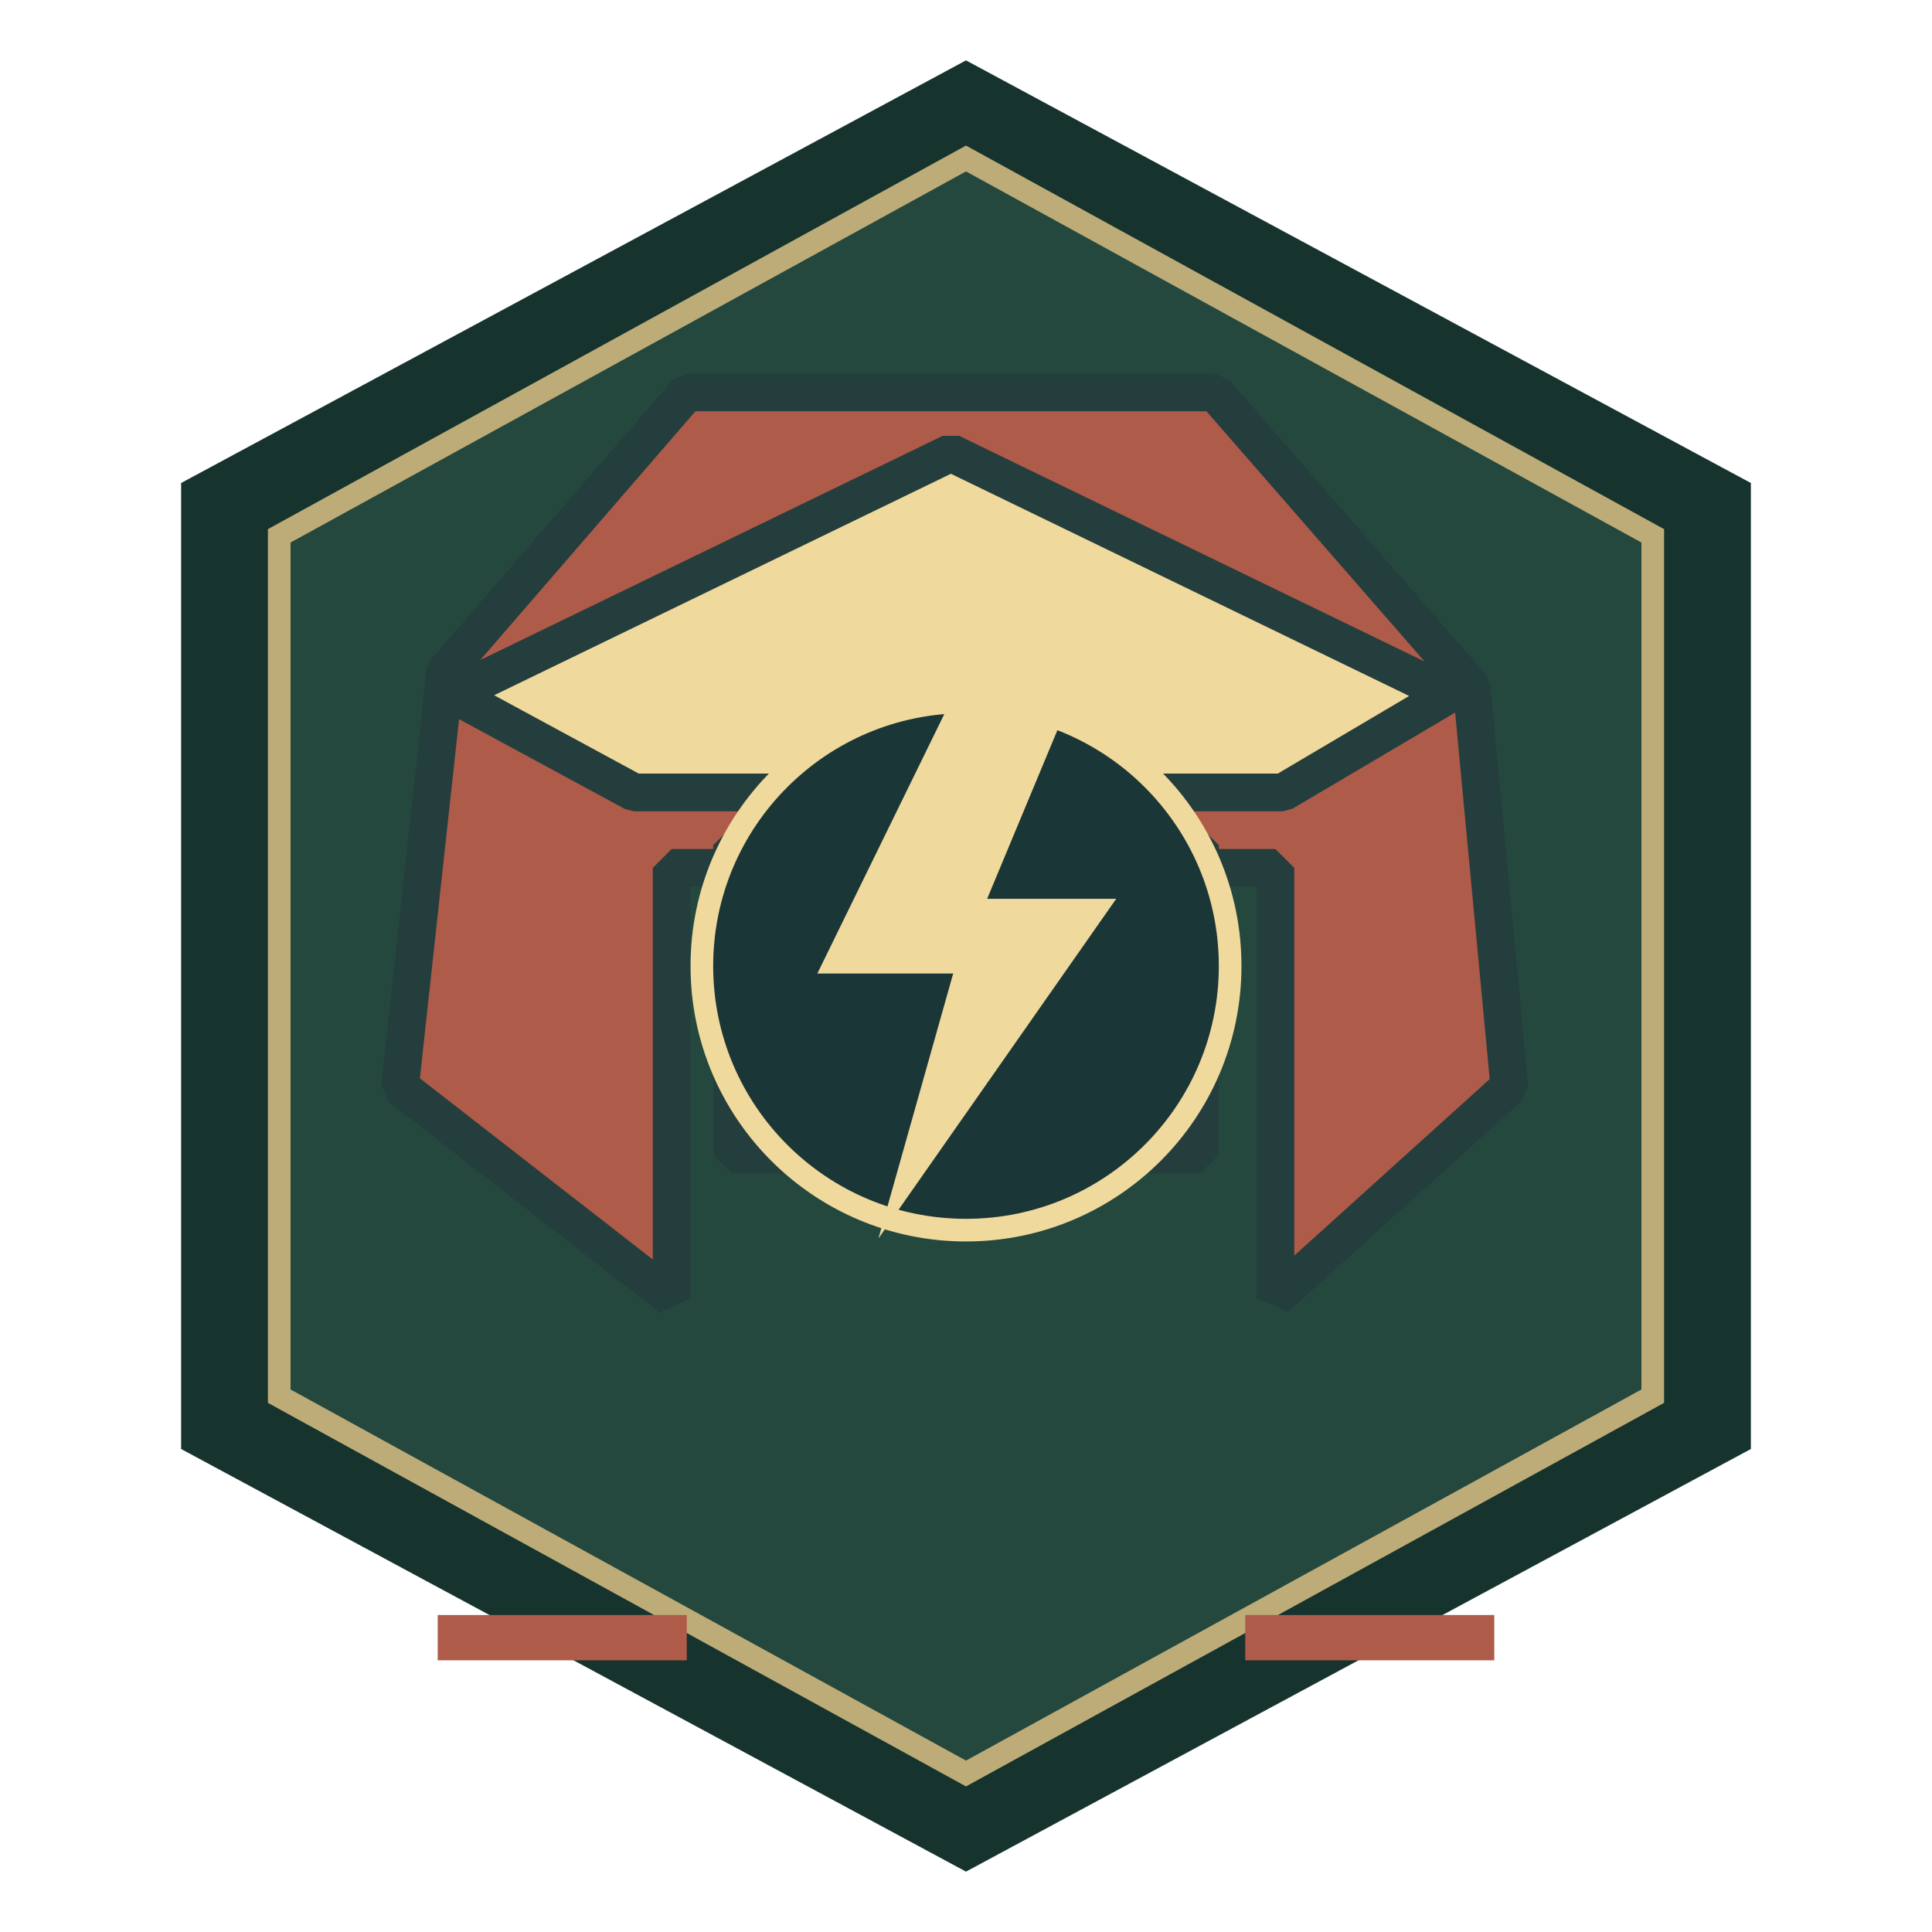
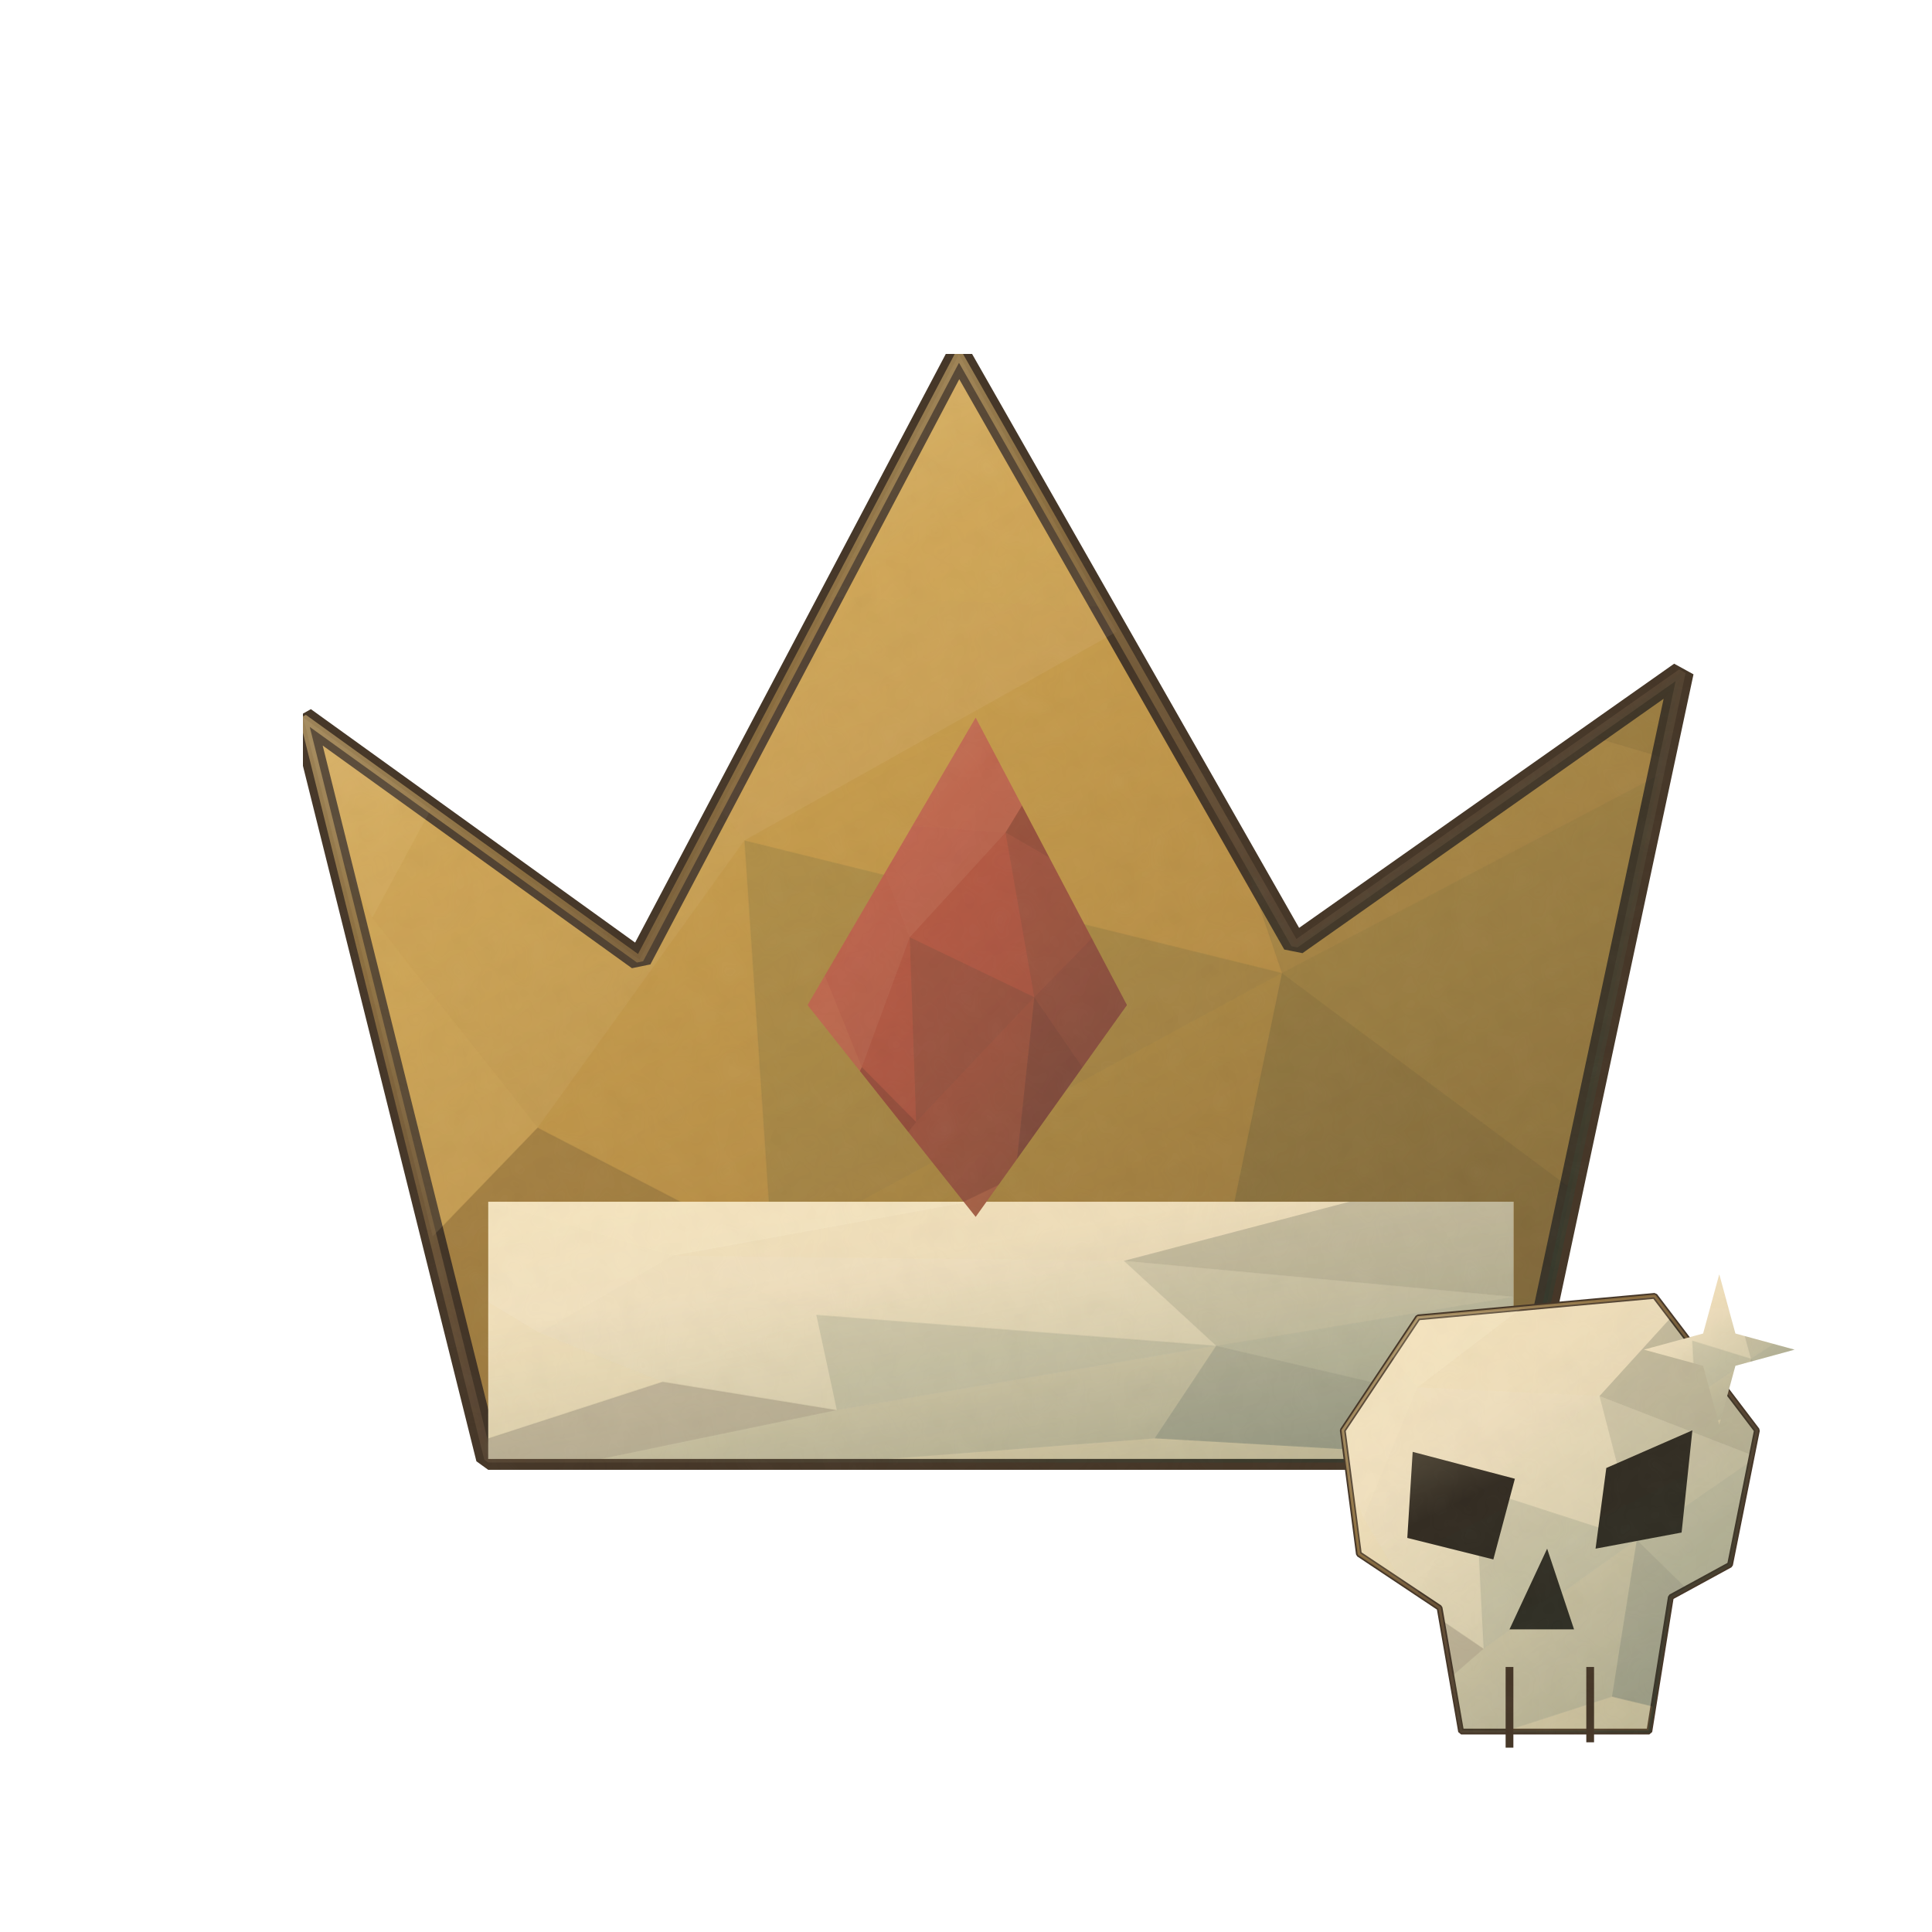
- <svg xmlns="http://www.w3.org/2000/svg" viewBox="0 0 256 256" role="img" aria-label="致命冠">
-   <path d="M128 8L232 64V192L128 248L24 192V64Z" fill="#16332e" />
-   <path d="M128 21L219 71V185L128 235L37 185V71Z" fill="#25483e" stroke="#bdac78" stroke-width="3" />
-   <g stroke="#243e3d" stroke-width="5" stroke-linejoin="bevel">
-     <path d="M53 144L59 89L91 52H161L195 91L200 144L169 172V115H89V172Z" fill="#ae5b4a" />
-     <path d="M60 92L126 60L192 92L170 105H84Z" fill="#f0d99c" />
-     <path d="M97 112H119V153H97ZM137 112H159V153H137Z" fill="#243e3d" />
+ <svg xmlns="http://www.w3.org/2000/svg" width="256" height="256" viewBox="0 0 100 100" role="img" aria-label="致命冠" data-art-style="hazel-faceted-v1">
+   <defs>
+     <pattern id="hazel-planes" width="1" height="1" patternContentUnits="objectBoundingBox">
+       <polygon points="0,0 .47,0 .18,.21" fill="#fff0c8" opacity=".20" />
+       <polygon points=".47,0 .84,0 .62,.23 .18,.21" fill="#eed3a4" opacity=".11" />
+       <polygon points="0,0 .18,.21 .05,.51 0,.39" fill="#fff0cb" opacity=".12" />
+       <polygon points=".18,.21 .62,.23 .32,.44" fill="#f5e0be" opacity=".085" />
+       <polygon points=".84,0 1,0 1,.37 .62,.23" fill="#2b3529" opacity=".20" />
+       <polygon points=".62,.23 1,.37 .71,.56" fill="#344338" opacity=".13" />
+       <polygon points=".05,.51 .18,.21 .32,.44 .17,.7" fill="#eedbbc" opacity=".07" />
+       <polygon points=".32,.44 .71,.56 .34,.81" fill="#193e34" opacity=".12" />
+       <polygon points="1,.37 1,.83 .71,.56" fill="#13332e" opacity=".15" />
+       <polygon points="0,.39 .05,.51 .17,.7 0,.92" fill="#f4d99e" opacity=".12" />
+       <polygon points=".17,.7 .34,.81 .11,1 0,1 0,.92" fill="#372d24" opacity=".19" />
+       <polygon points=".34,.81 .71,.56 .65,.92 .39,1 .11,1" fill="#414a32" opacity=".11" />
+       <polygon points=".71,.56 1,.83 1,1 .65,.92" fill="#152d2a" opacity=".21" />
+       <polygon points=".65,.92 1,1 .39,1" fill="#f0c77e" opacity=".10" />
+     </pattern>
+     <linearGradient id="hazel-rim" x1="0" y1="0" x2=".85" y2="1">
+       <stop offset="0" stop-color="#ffe7ad" />
+       <stop offset=".34" stop-color="#b99250" />
+       <stop offset=".62" stop-color="#66503b" />
+       <stop offset="1" stop-color="#29382c" />
+     </linearGradient>
+     <filter id="hazel-pigment" x="0" y="0" width="100%" height="100%" color-interpolation-filters="sRGB">
+       <feTurbulence type="fractalNoise" baseFrequency=".73" numOctaves="2" seed="23" result="grain" />
+       <feColorMatrix in="grain" type="saturate" values="0" />
+       <feComponentTransfer>
+         <feFuncA type="linear" slope=".045" />
+       </feComponentTransfer>
+       <feComposite operator="in" in2="SourceAlpha" result="grain" />
+       <feBlend in="SourceGraphic" in2="grain" mode="soft-light" />
+     </filter>
+     <linearGradient id="hazel-material-0" x1=".12" y1="0" x2=".83" y2="1">
+       <stop offset="0" stop-color="#dfbc77" />
+       <stop offset=".27" stop-color="#cca14f" />
+       <stop offset=".65" stop-color="#b58d47" />
+       <stop offset="1" stop-color="#99753e" />
+     </linearGradient>
+     <linearGradient id="hazel-material-1" x1=".12" y1="0" x2=".83" y2="1">
+       <stop offset="0" stop-color="#f1e0bb" />
+       <stop offset=".27" stop-color="#eedebc" />
+       <stop offset=".65" stop-color="#d5cbab" />
+       <stop offset="1" stop-color="#b7b397" />
+     </linearGradient>
+     <linearGradient id="hazel-material-2" x1=".12" y1="0" x2=".83" y2="1">
+       <stop offset="0" stop-color="#c47257" />
+       <stop offset=".27" stop-color="#b95b45" />
+       <stop offset=".65" stop-color="#a75743" />
+       <stop offset="1" stop-color="#905340" />
+     </linearGradient>
+     <linearGradient id="hazel-material-3" x1=".12" y1="0" x2=".83" y2="1">
+       <stop offset="0" stop-color="#544b3b" />
+       <stop offset=".27" stop-color="#342d23" />
+       <stop offset=".65" stop-color="#322f25" />
+       <stop offset="1" stop-color="#2f3127" />
+     </linearGradient>
+   </defs>
+   <g filter="url(#hazel-pigment)">
+     <g stroke-linejoin="bevel">
+       <g transform="translate(7 6) scale(.87)">
+         <g transform="translate(0 7) scale(1 .9)">
+           <path d="M10 32L30 48L49 8L69 47L92 29L82 81H21Z" fill="url(#hazel-material-0)" stroke="#463728" stroke-width="1.44" stroke-linejoin="bevel" />
+           <path d="M10 32L30 48L49 8L69 47L92 29L82 81H21Z" fill="url(#hazel-planes)" stroke-linejoin="bevel" />
+           <path d="M10 32L30 48L49 8L69 47L92 29L82 81H21Z" fill="none" stroke="url(#hazel-rim)" stroke-width=".48" stroke-linejoin="bevel" opacity=".6" />
+           <path d="M21 64H82V81H21Z" fill="url(#hazel-material-1)" />
+           <path d="M21 64H82V81H21Z" fill="url(#hazel-planes)" />
+           <path d="M50 32L59 51L50 65L40 51Z" fill="url(#hazel-material-2)" />
+           <path d="M50 32L59 51L50 65L40 51Z" fill="url(#hazel-planes)" />
+         </g>
+         <g transform="translate(68 67) scale(.32)">
+           <path d="M26 14L70 10L89 35L84 60L73 66L69 91H34L30 68L15 58L12 35Z" fill="url(#hazel-material-1)" stroke="#463728" stroke-width="1.08" stroke-linejoin="bevel" />
+           <path d="M26 14L70 10L89 35L84 60L73 66L69 91H34L30 68L15 58L12 35Z" fill="url(#hazel-planes)" stroke-linejoin="bevel" />
+           <path d="M26 14L70 10L89 35L84 60L73 66L69 91H34L30 68L15 58L12 35Z" fill="none" stroke="url(#hazel-rim)" stroke-width=".48" stroke-linejoin="bevel" opacity=".6" />
+           <path d="M25 39L44 44L40 59L24 55ZM61 42L77 35L75 54L59 57ZM50 57L43 72H55Z" fill="url(#hazel-material-3)" />
+           <path d="M43 79V94M58 79V93" fill="none" stroke="#463728" stroke-width="1.44" stroke-linejoin="bevel" />
+           <path d="M82 6L85 17L96 20L85 23L82 34L79 23L68 20L79 17Z" fill="url(#hazel-material-1)" />
+           <path d="M82 6L85 17L96 20L85 23L82 34L79 23L68 20L79 17Z" fill="url(#hazel-planes)" />
+         </g>
+       </g>
+     </g>
  </g>
-   <circle cx="128" cy="128" r="35" fill="#1b3637" stroke="#f0d99c" stroke-width="3" />
-   <g fill="#f0d99c" transform="translate(12 12) scale(.9)">
-     <path d="M130 83L107 130H127L116 169L151 119H132L147 83Z" />
-   </g>
-   <path d="M58 217H91M165 217H198" stroke="#ae5b4a" stroke-width="6" />
</svg>
